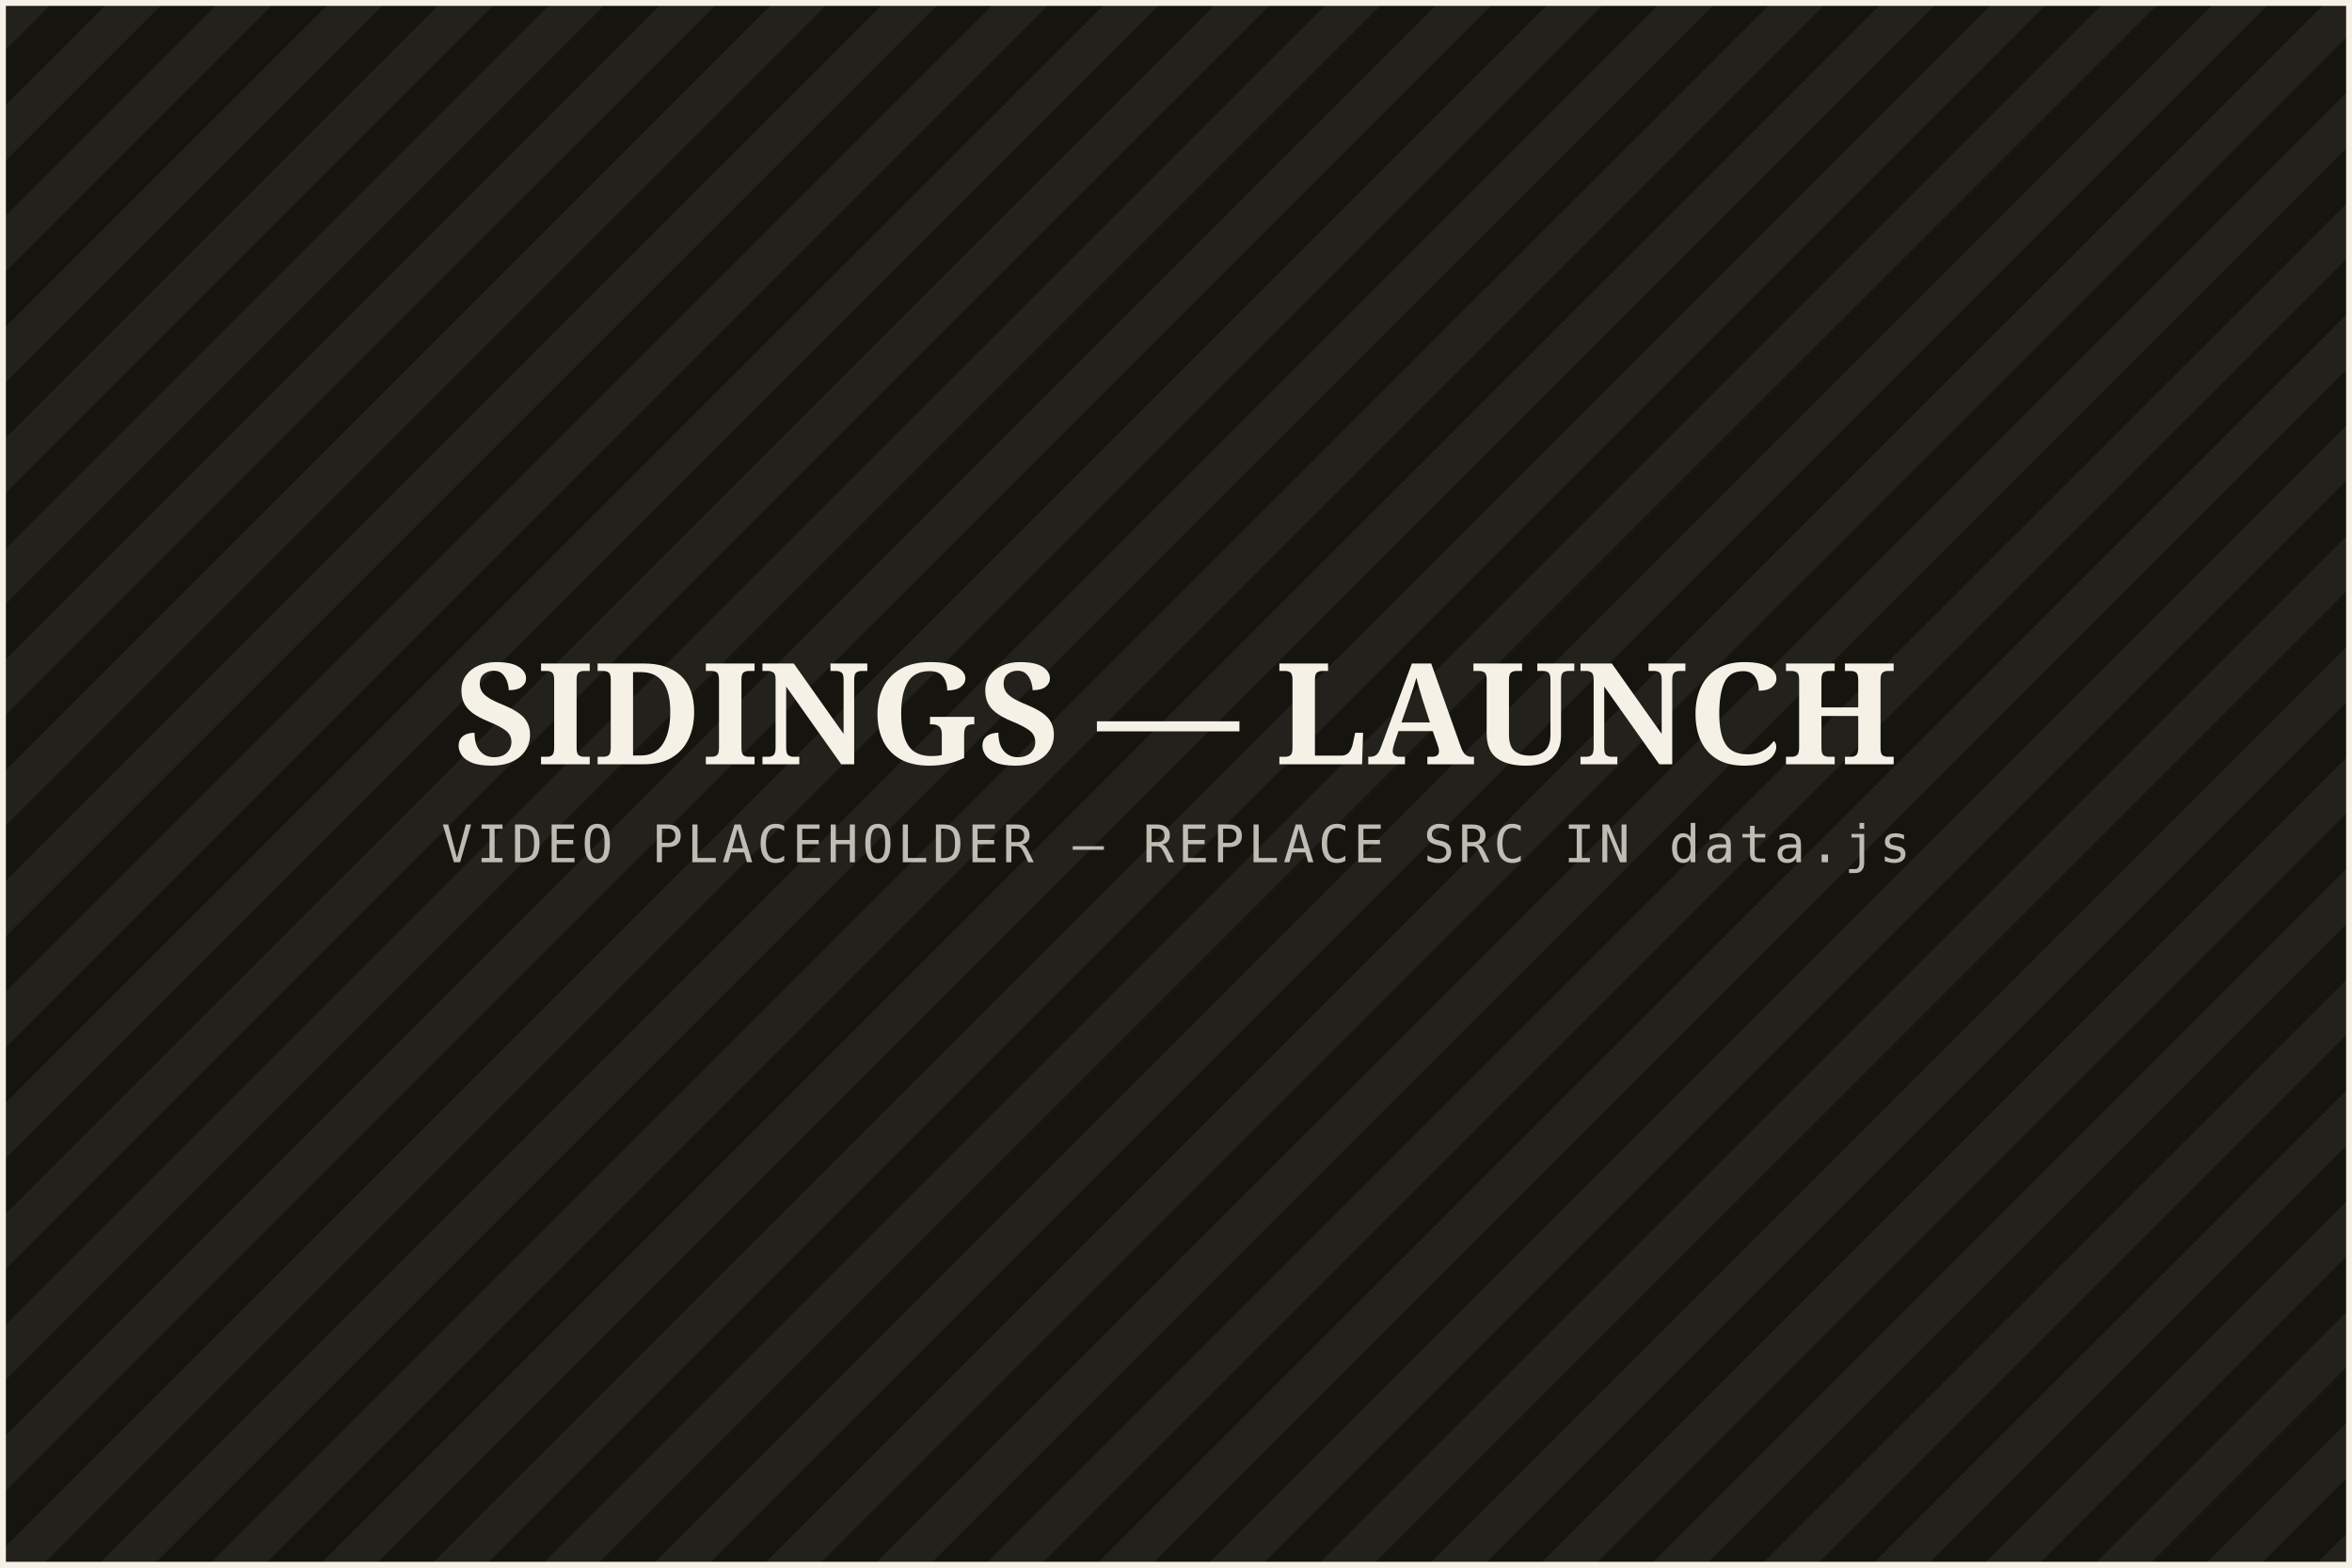
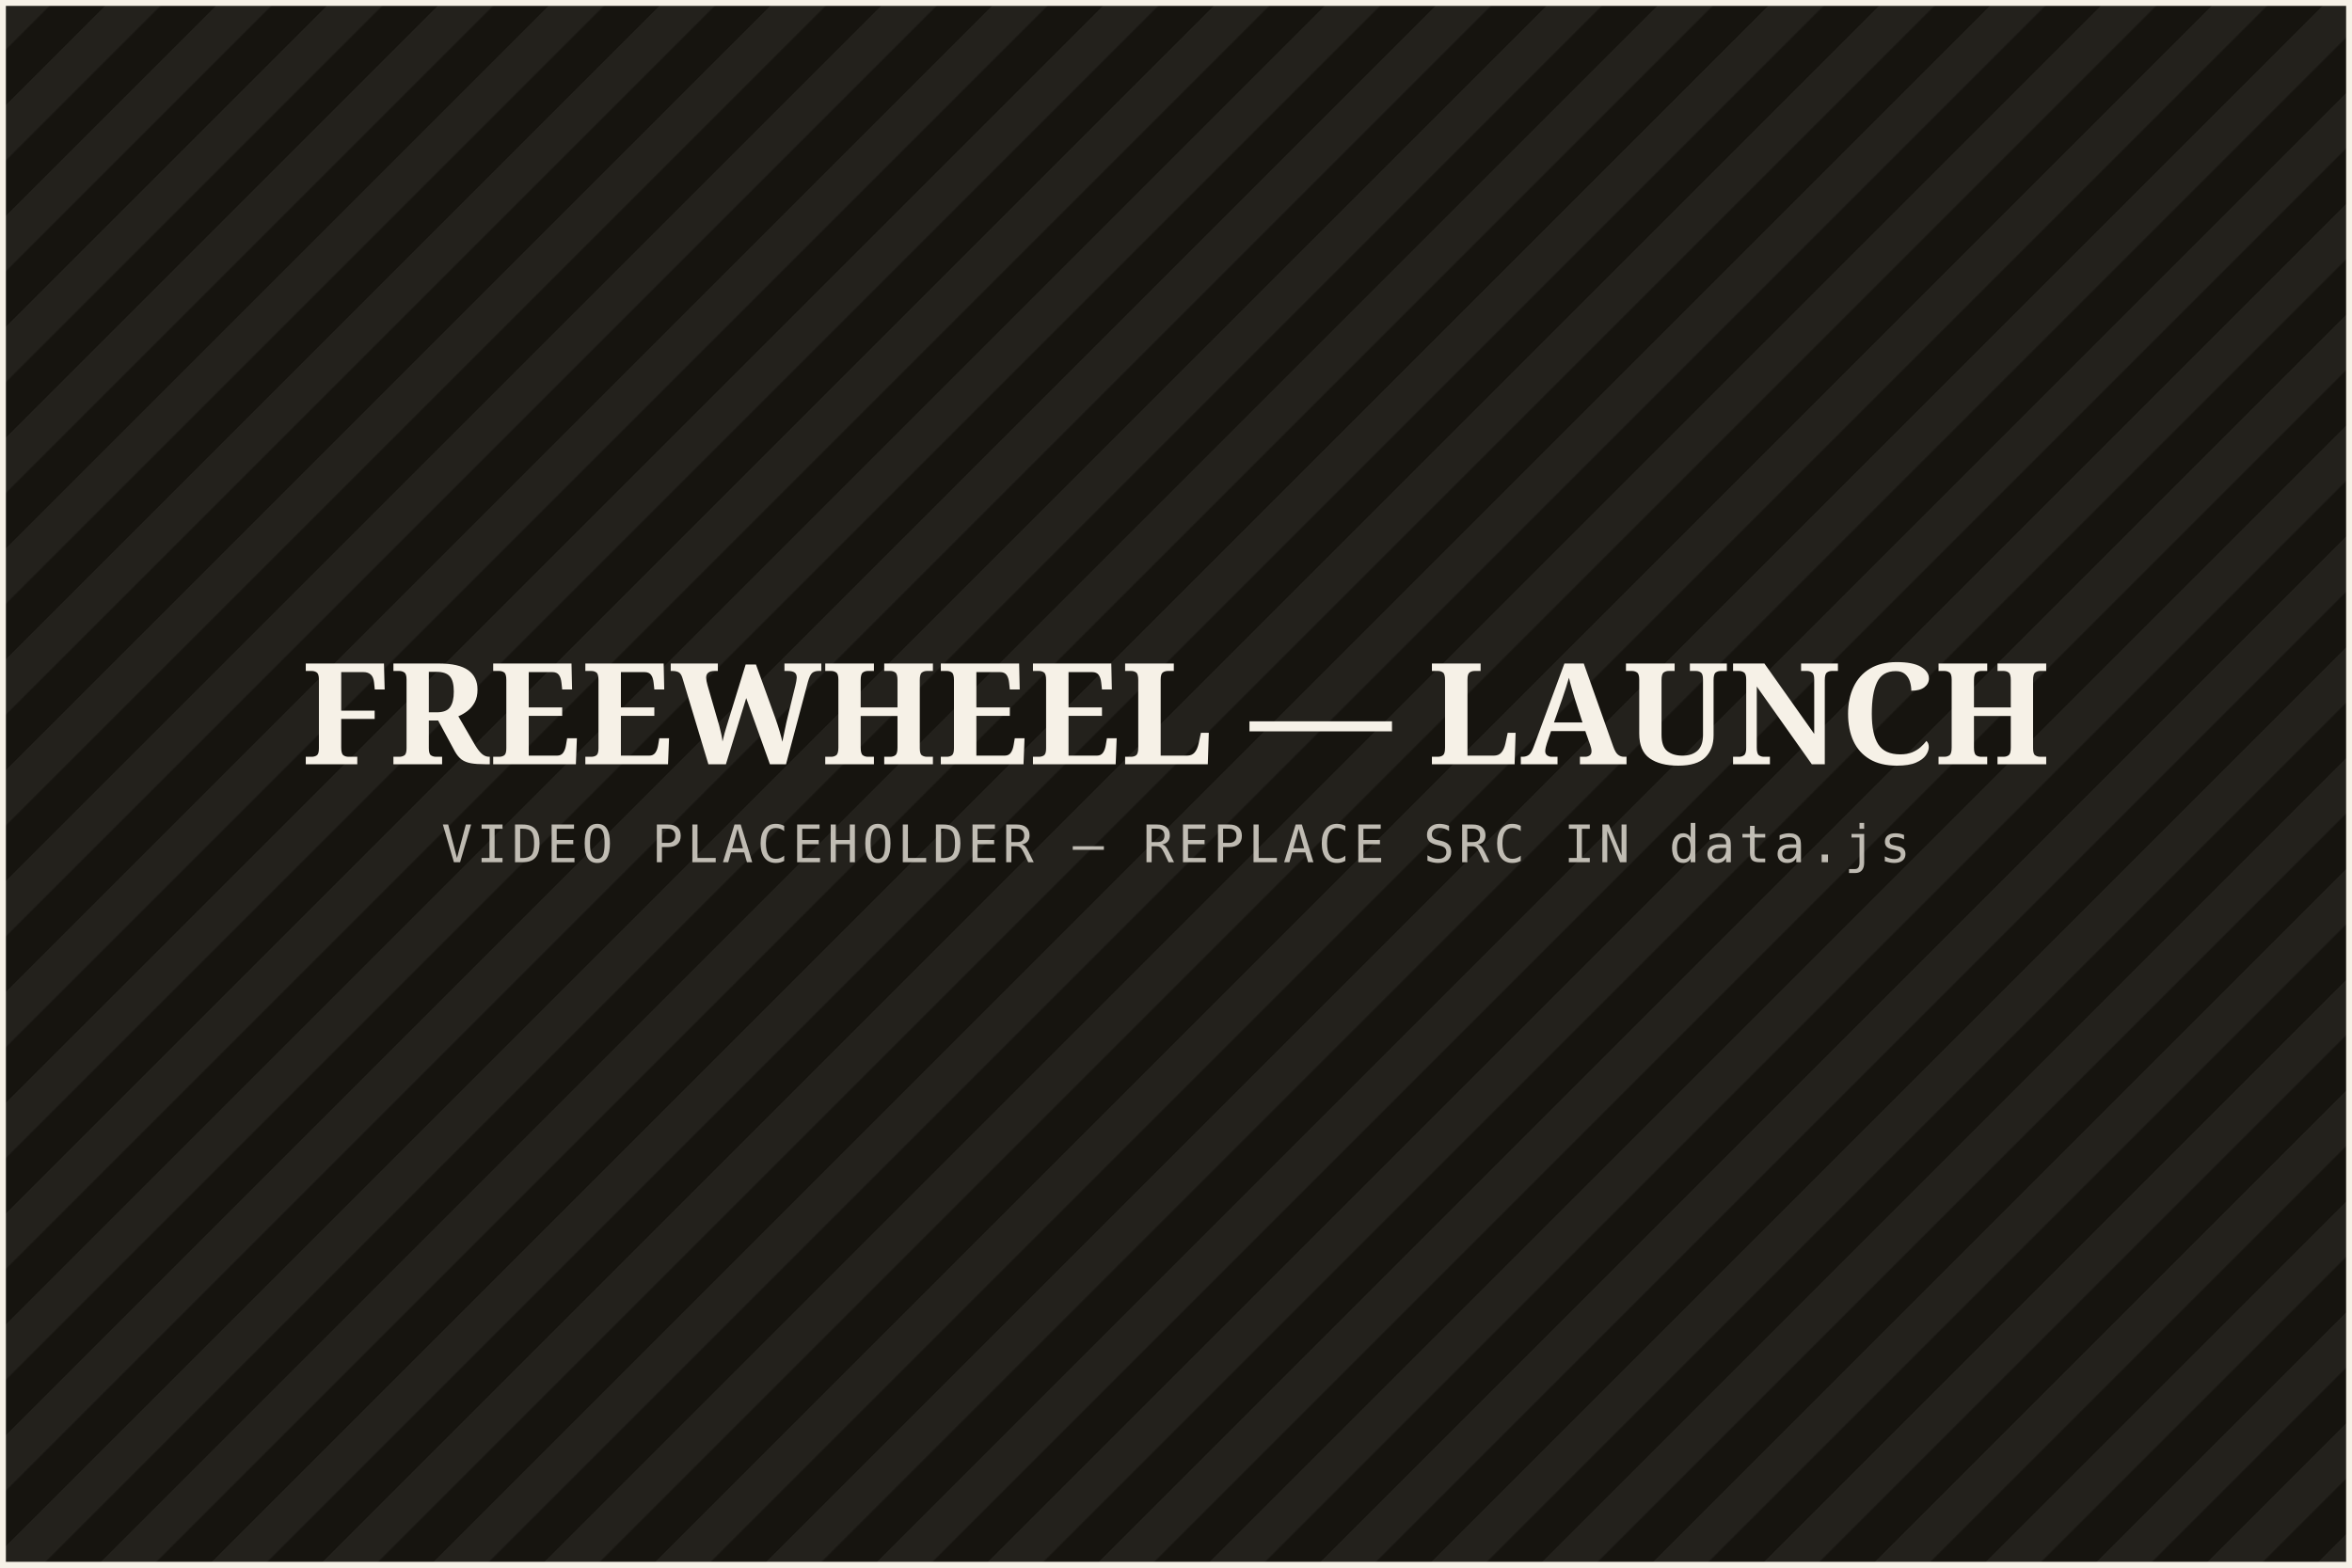
<svg xmlns="http://www.w3.org/2000/svg" viewBox="0 0 1200 800" width="1200" height="800">
  <defs>
    <pattern id="p" width="40" height="40" patternTransform="rotate(45)" patternUnits="userSpaceOnUse">
      <rect width="40" height="40" fill="#16140F" />
      <rect width="20" height="40" fill="#F6F1E7" opacity="0.06" />
    </pattern>
  </defs>
  <rect width="1200" height="800" fill="url(#p)" />
  <rect x="0" y="0" width="1200" height="800" fill="none" stroke="#F6F1E7" stroke-width="6" />
-   <text x="600.0" y="390.0" font-family="Georgia, serif" font-size="72.0" font-weight="700" fill="#F6F1E7" text-anchor="middle">SIDINGS — LAUNCH</text>
+   <text x="600.0" y="390.0" font-family="Georgia, serif" font-size="72.0" font-weight="700" fill="#F6F1E7" text-anchor="middle">FREEWHEEL — LAUNCH</text>
  <text x="600.0" y="440.0" font-family="monospace" font-size="26.4" letter-spacing="2" fill="#F6F1E7" text-anchor="middle" opacity="0.75">VIDEO PLACEHOLDER — REPLACE SRC IN data.js</text>
</svg>
